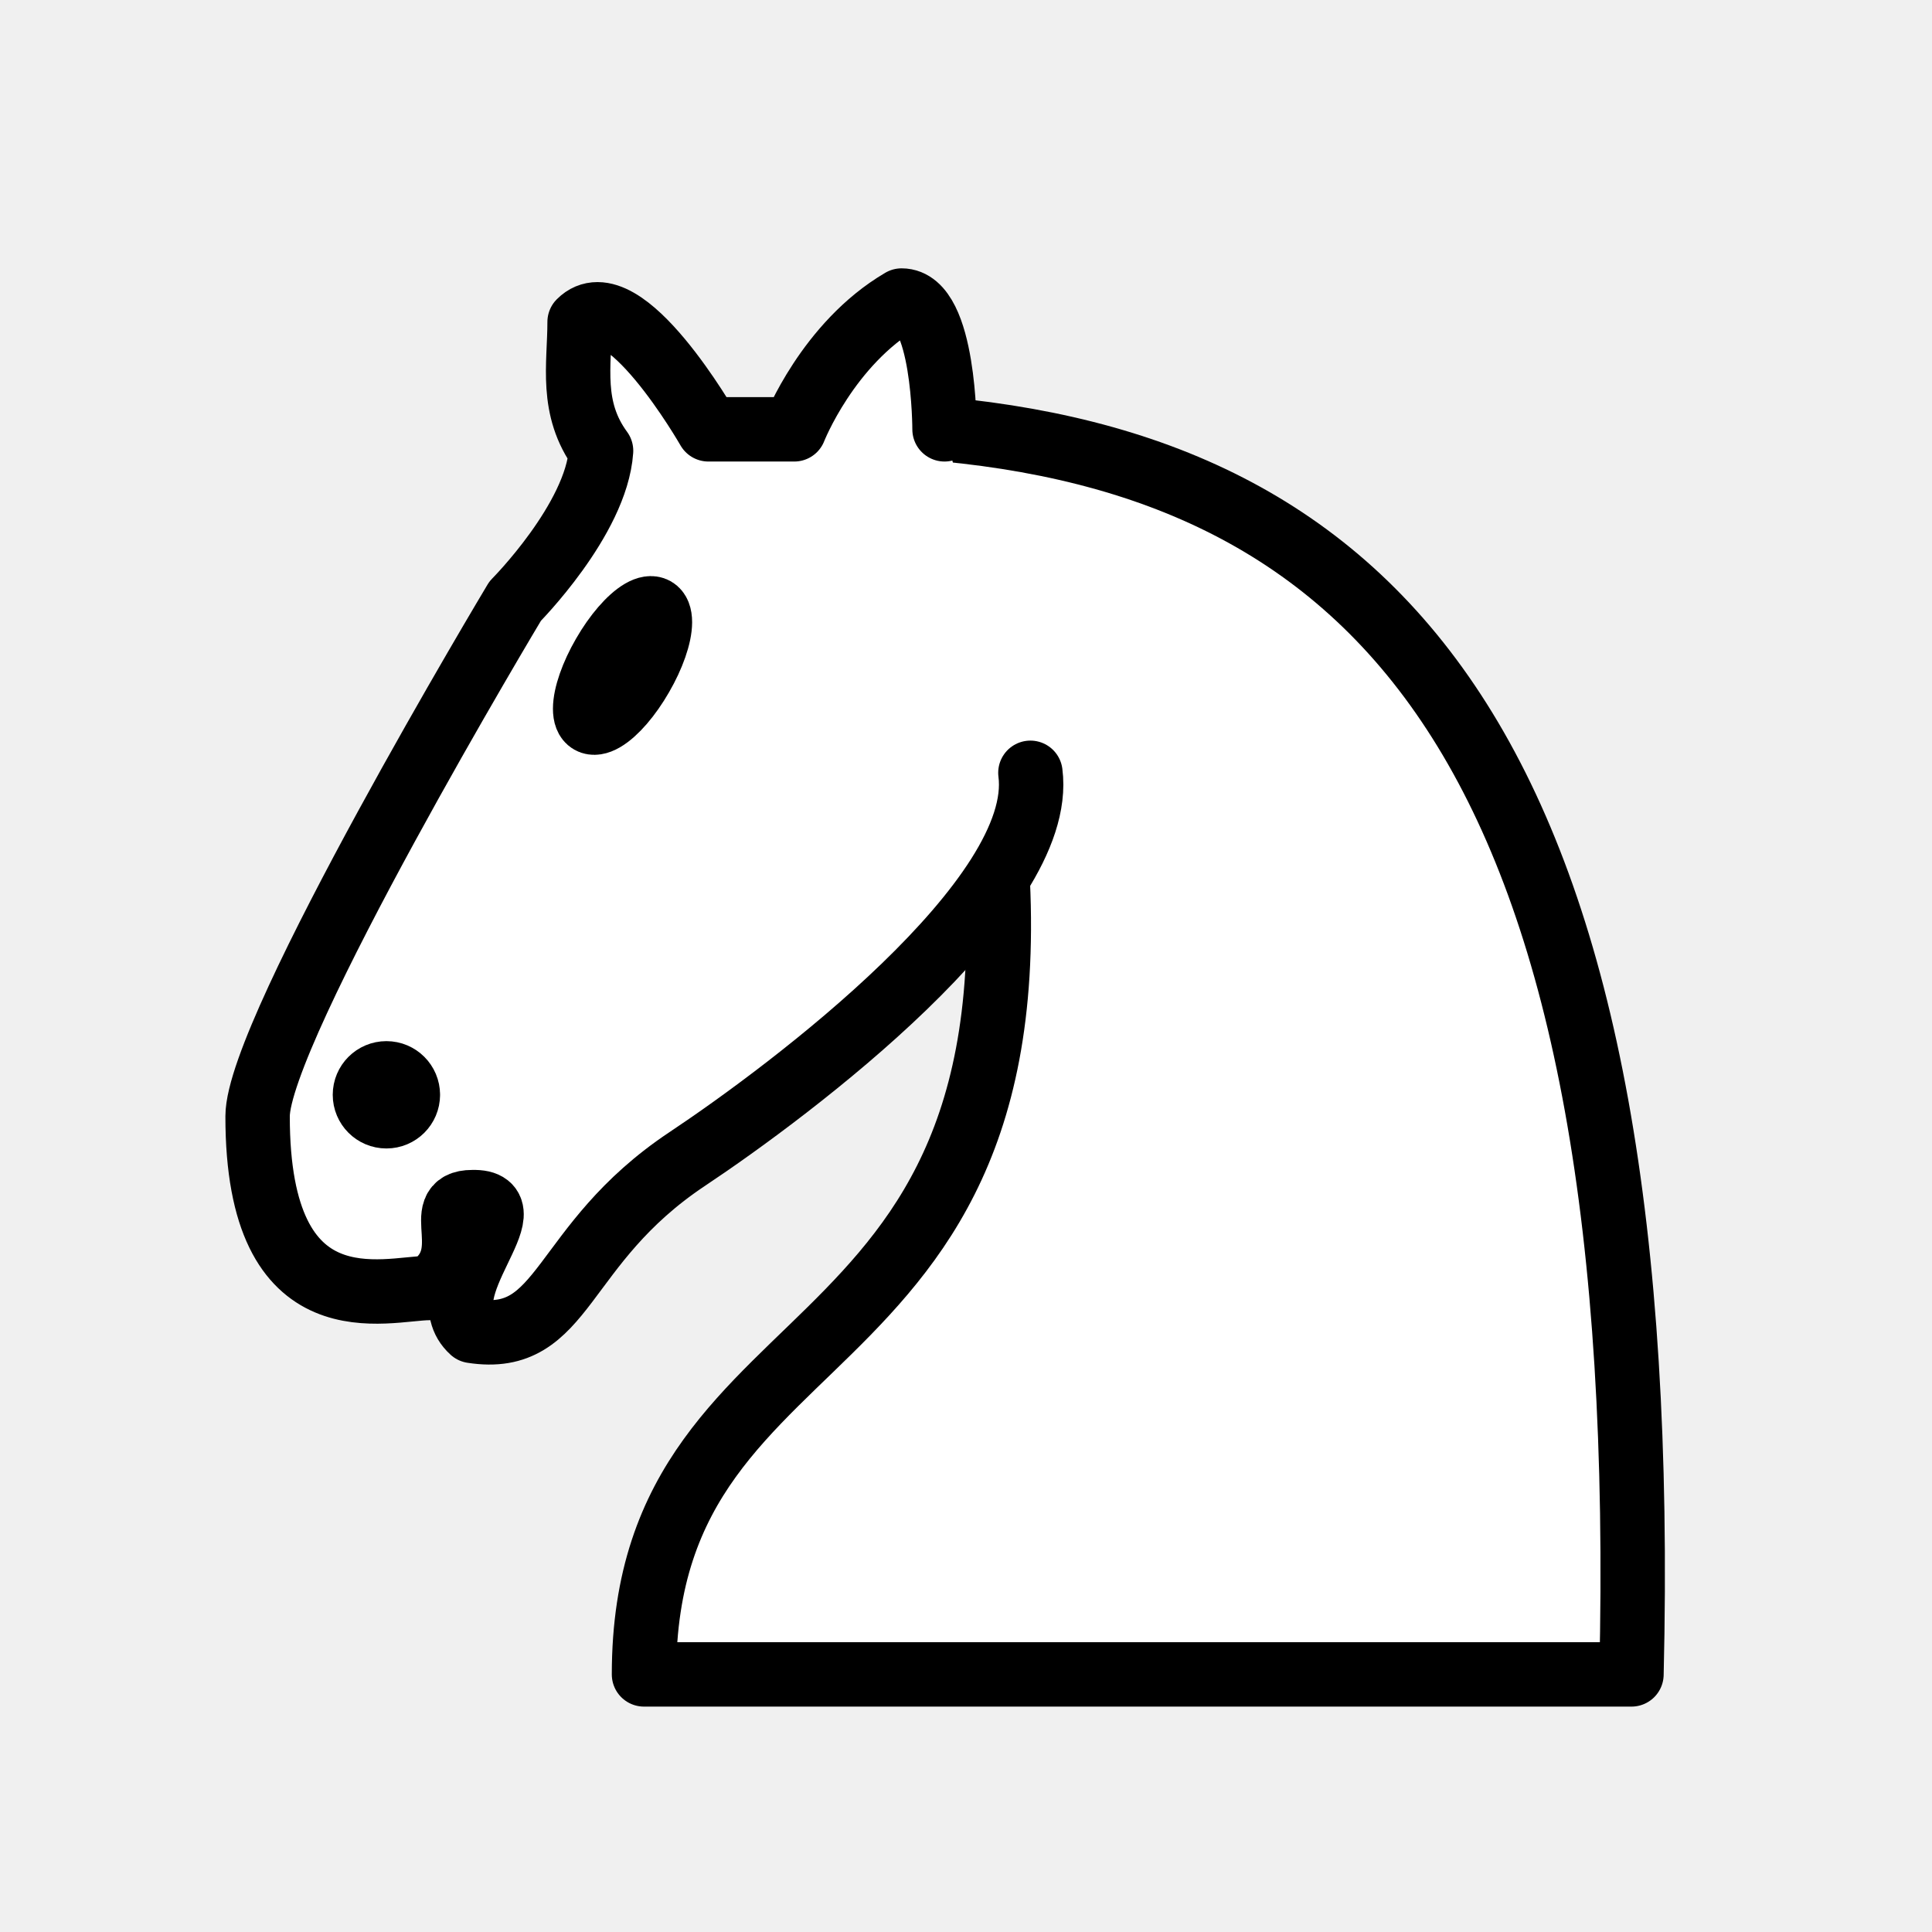
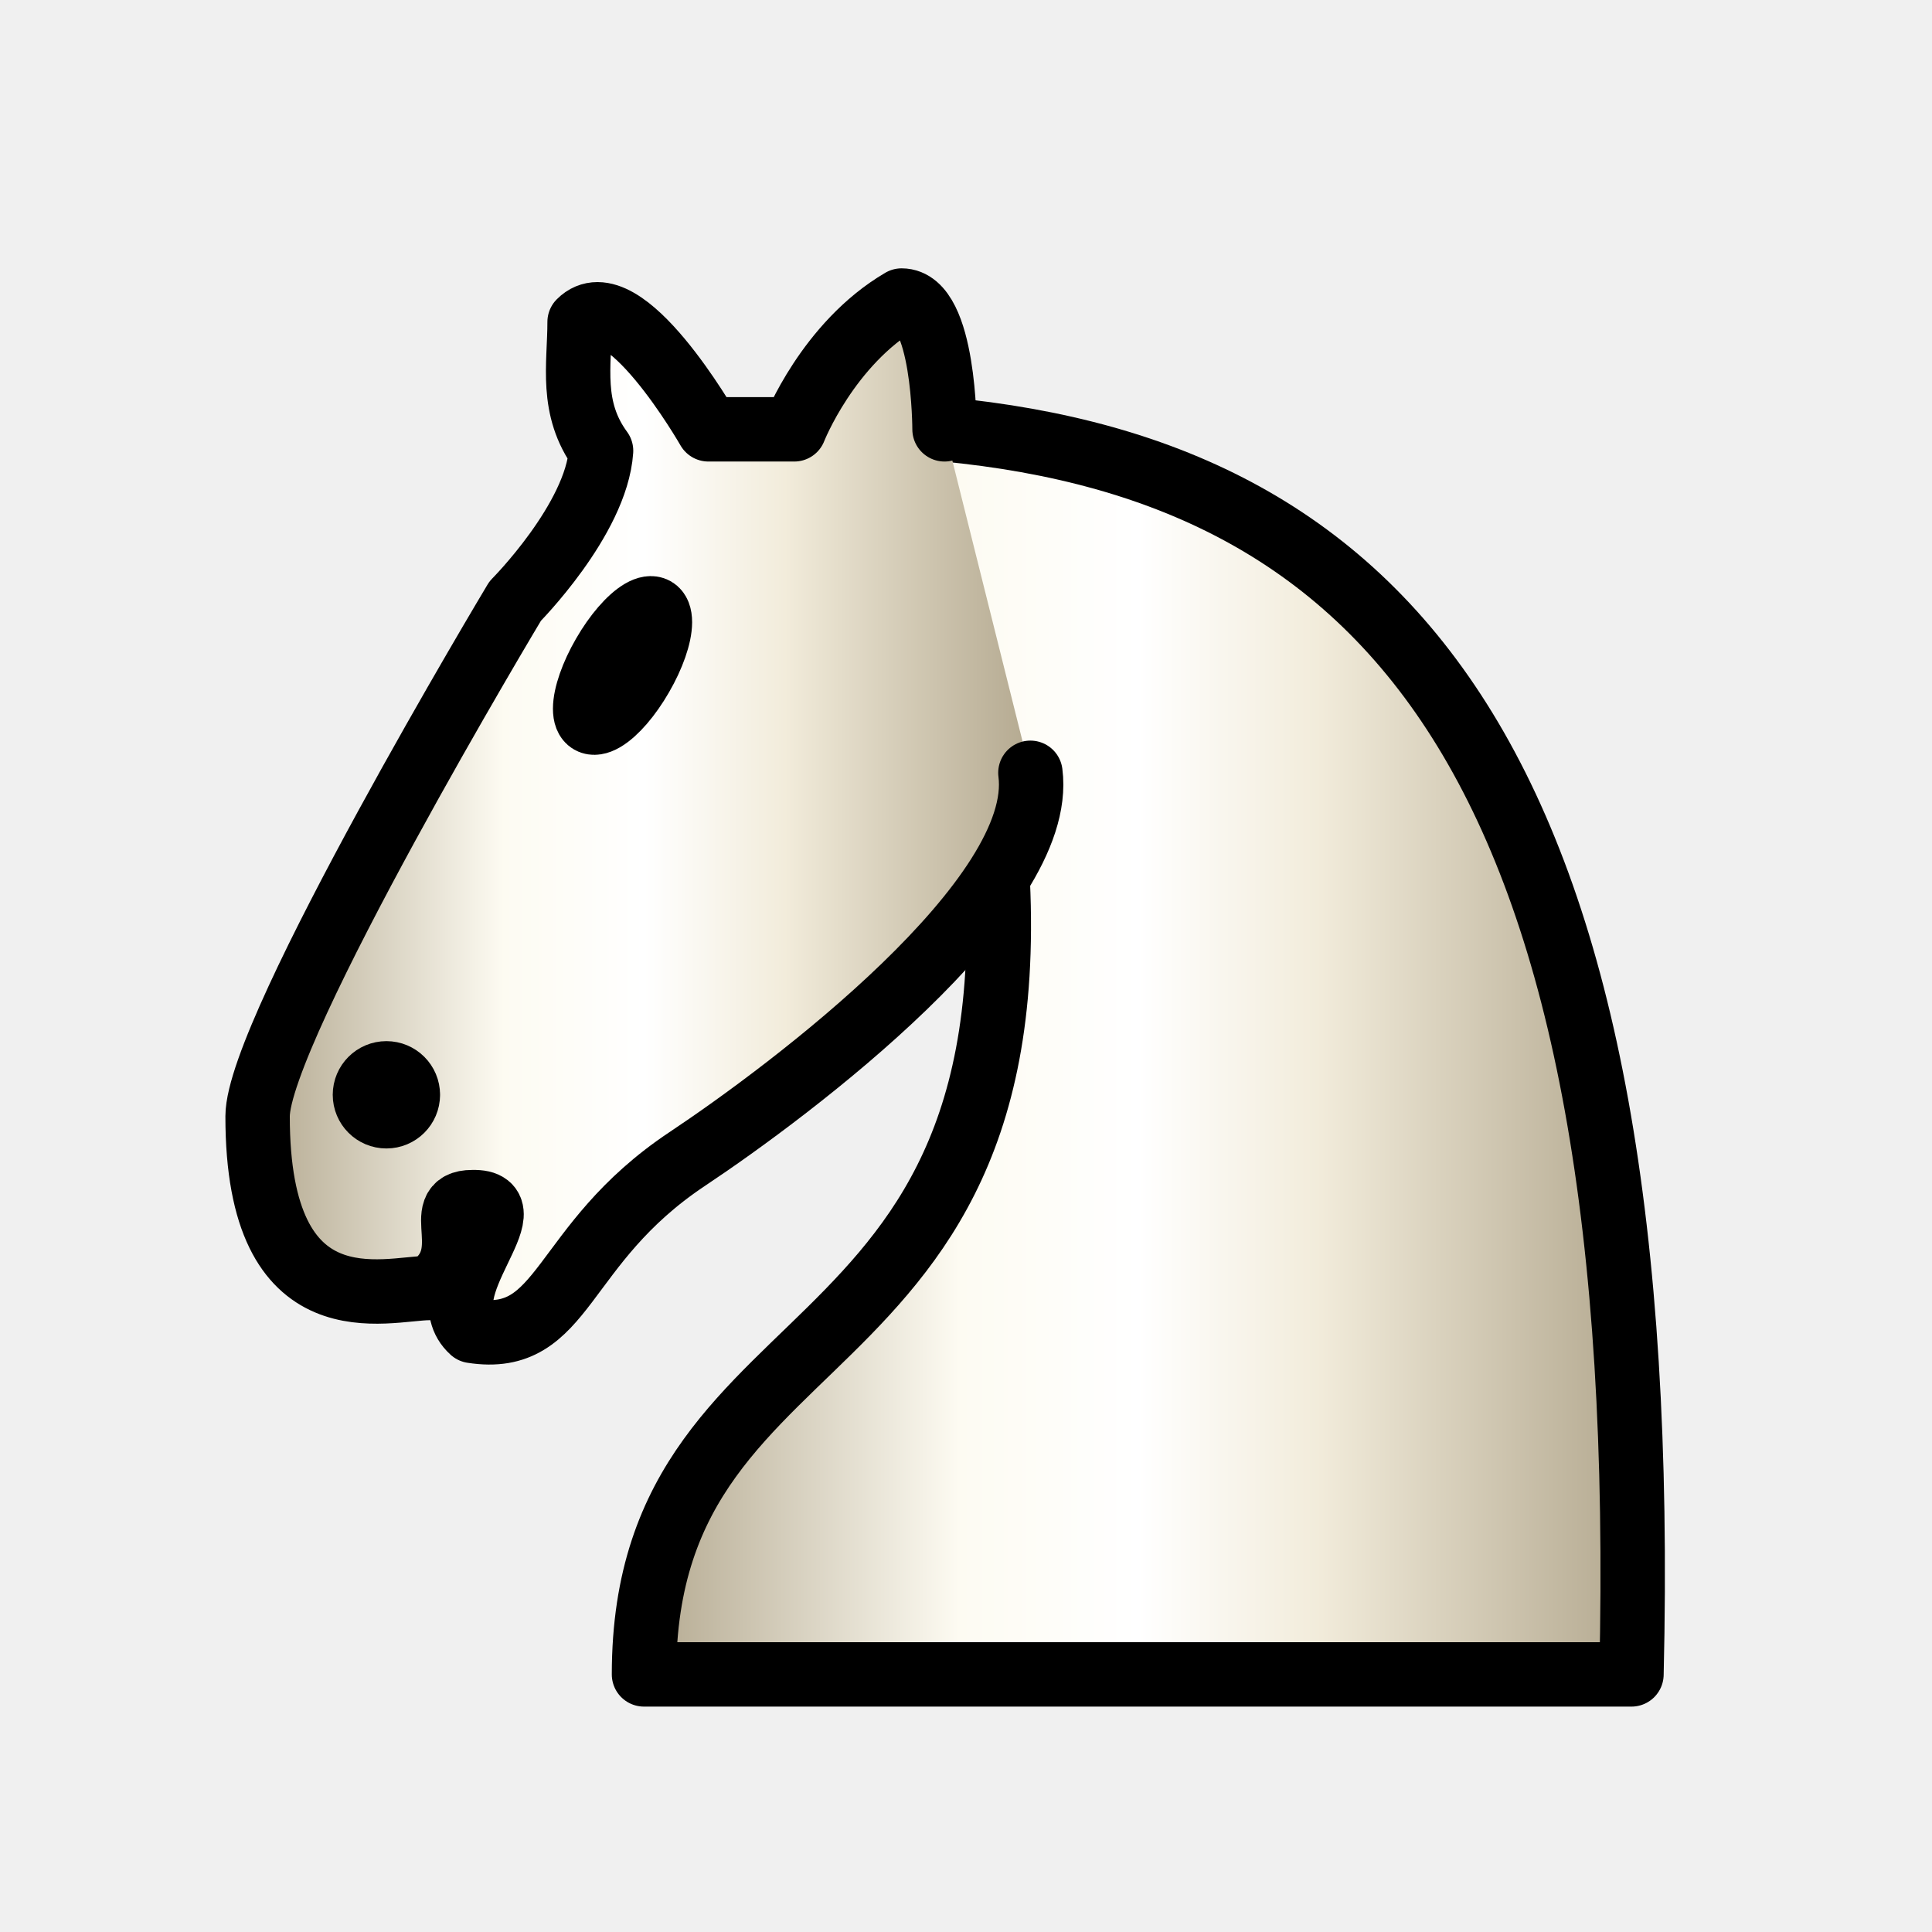
<svg xmlns="http://www.w3.org/2000/svg" viewBox="0 0 45 45">
+   <defs>
+     <linearGradient id="gw" x1="0" y1="0" x2="1" y2="0">
+       <stop offset="0" stop-color="#b3a88f" />
+       <stop offset=".32" stop-color="#fdfbf2" />
+       <stop offset=".5" stop-color="#ffffff" />
+       <stop offset=".68" stop-color="#f2ecdb" />
+       <stop offset="1" stop-color="#b3a88f" />
+     </linearGradient>
+   </defs>
  <g fill="none" fill-rule="evenodd" stroke="#000" stroke-linecap="round" stroke-linejoin="round" stroke-width="1.5">
-     <path fill="#fff" d="M22 10c10.5 1 16.5 8 16 29H15c0-9 10-6.5 8-21" />
-     <path fill="#fff" d="M24 18c.38 2.91-5.55 7.37-8 9-3 2-2.82 4.34-5 4-1.042-.94 1.41-3.04 0-3-1 0 .19 1.23-1 2-1 0-4.003 1-4-4 0-2 6-12 6-12s1.89-1.9 2-3.5c-.73-.994-.5-2-.5-3 1-1 3 2.5 3 2.5h2s.78-1.992 2.5-3c1 0 1 3 1 3" />
+     <path fill="url(#gw)" d="M22 10c10.5 1 16.5 8 16 29H15c0-9 10-6.5 8-21" />
+     <path fill="url(#gw)" d="M24 18c.38 2.91-5.55 7.37-8 9-3 2-2.82 4.34-5 4-1.042-.94 1.41-3.04 0-3-1 0 .19 1.23-1 2-1 0-4.003 1-4-4 0-2 6-12 6-12s1.89-1.9 2-3.5c-.73-.994-.5-2-.5-3 1-1 3 2.5 3 2.5h2s.78-1.992 2.5-3c1 0 1 3 1 3" />
    <path fill="#000" d="M9.5 25.5a.5.5 0 1 1-1 0 .5.5 0 1 1 1 0m5.433-9.75a.5 1.5 30 1 1-.866-.5.5 1.5 30 1 1 .866.5" />
  </g>
</svg>
